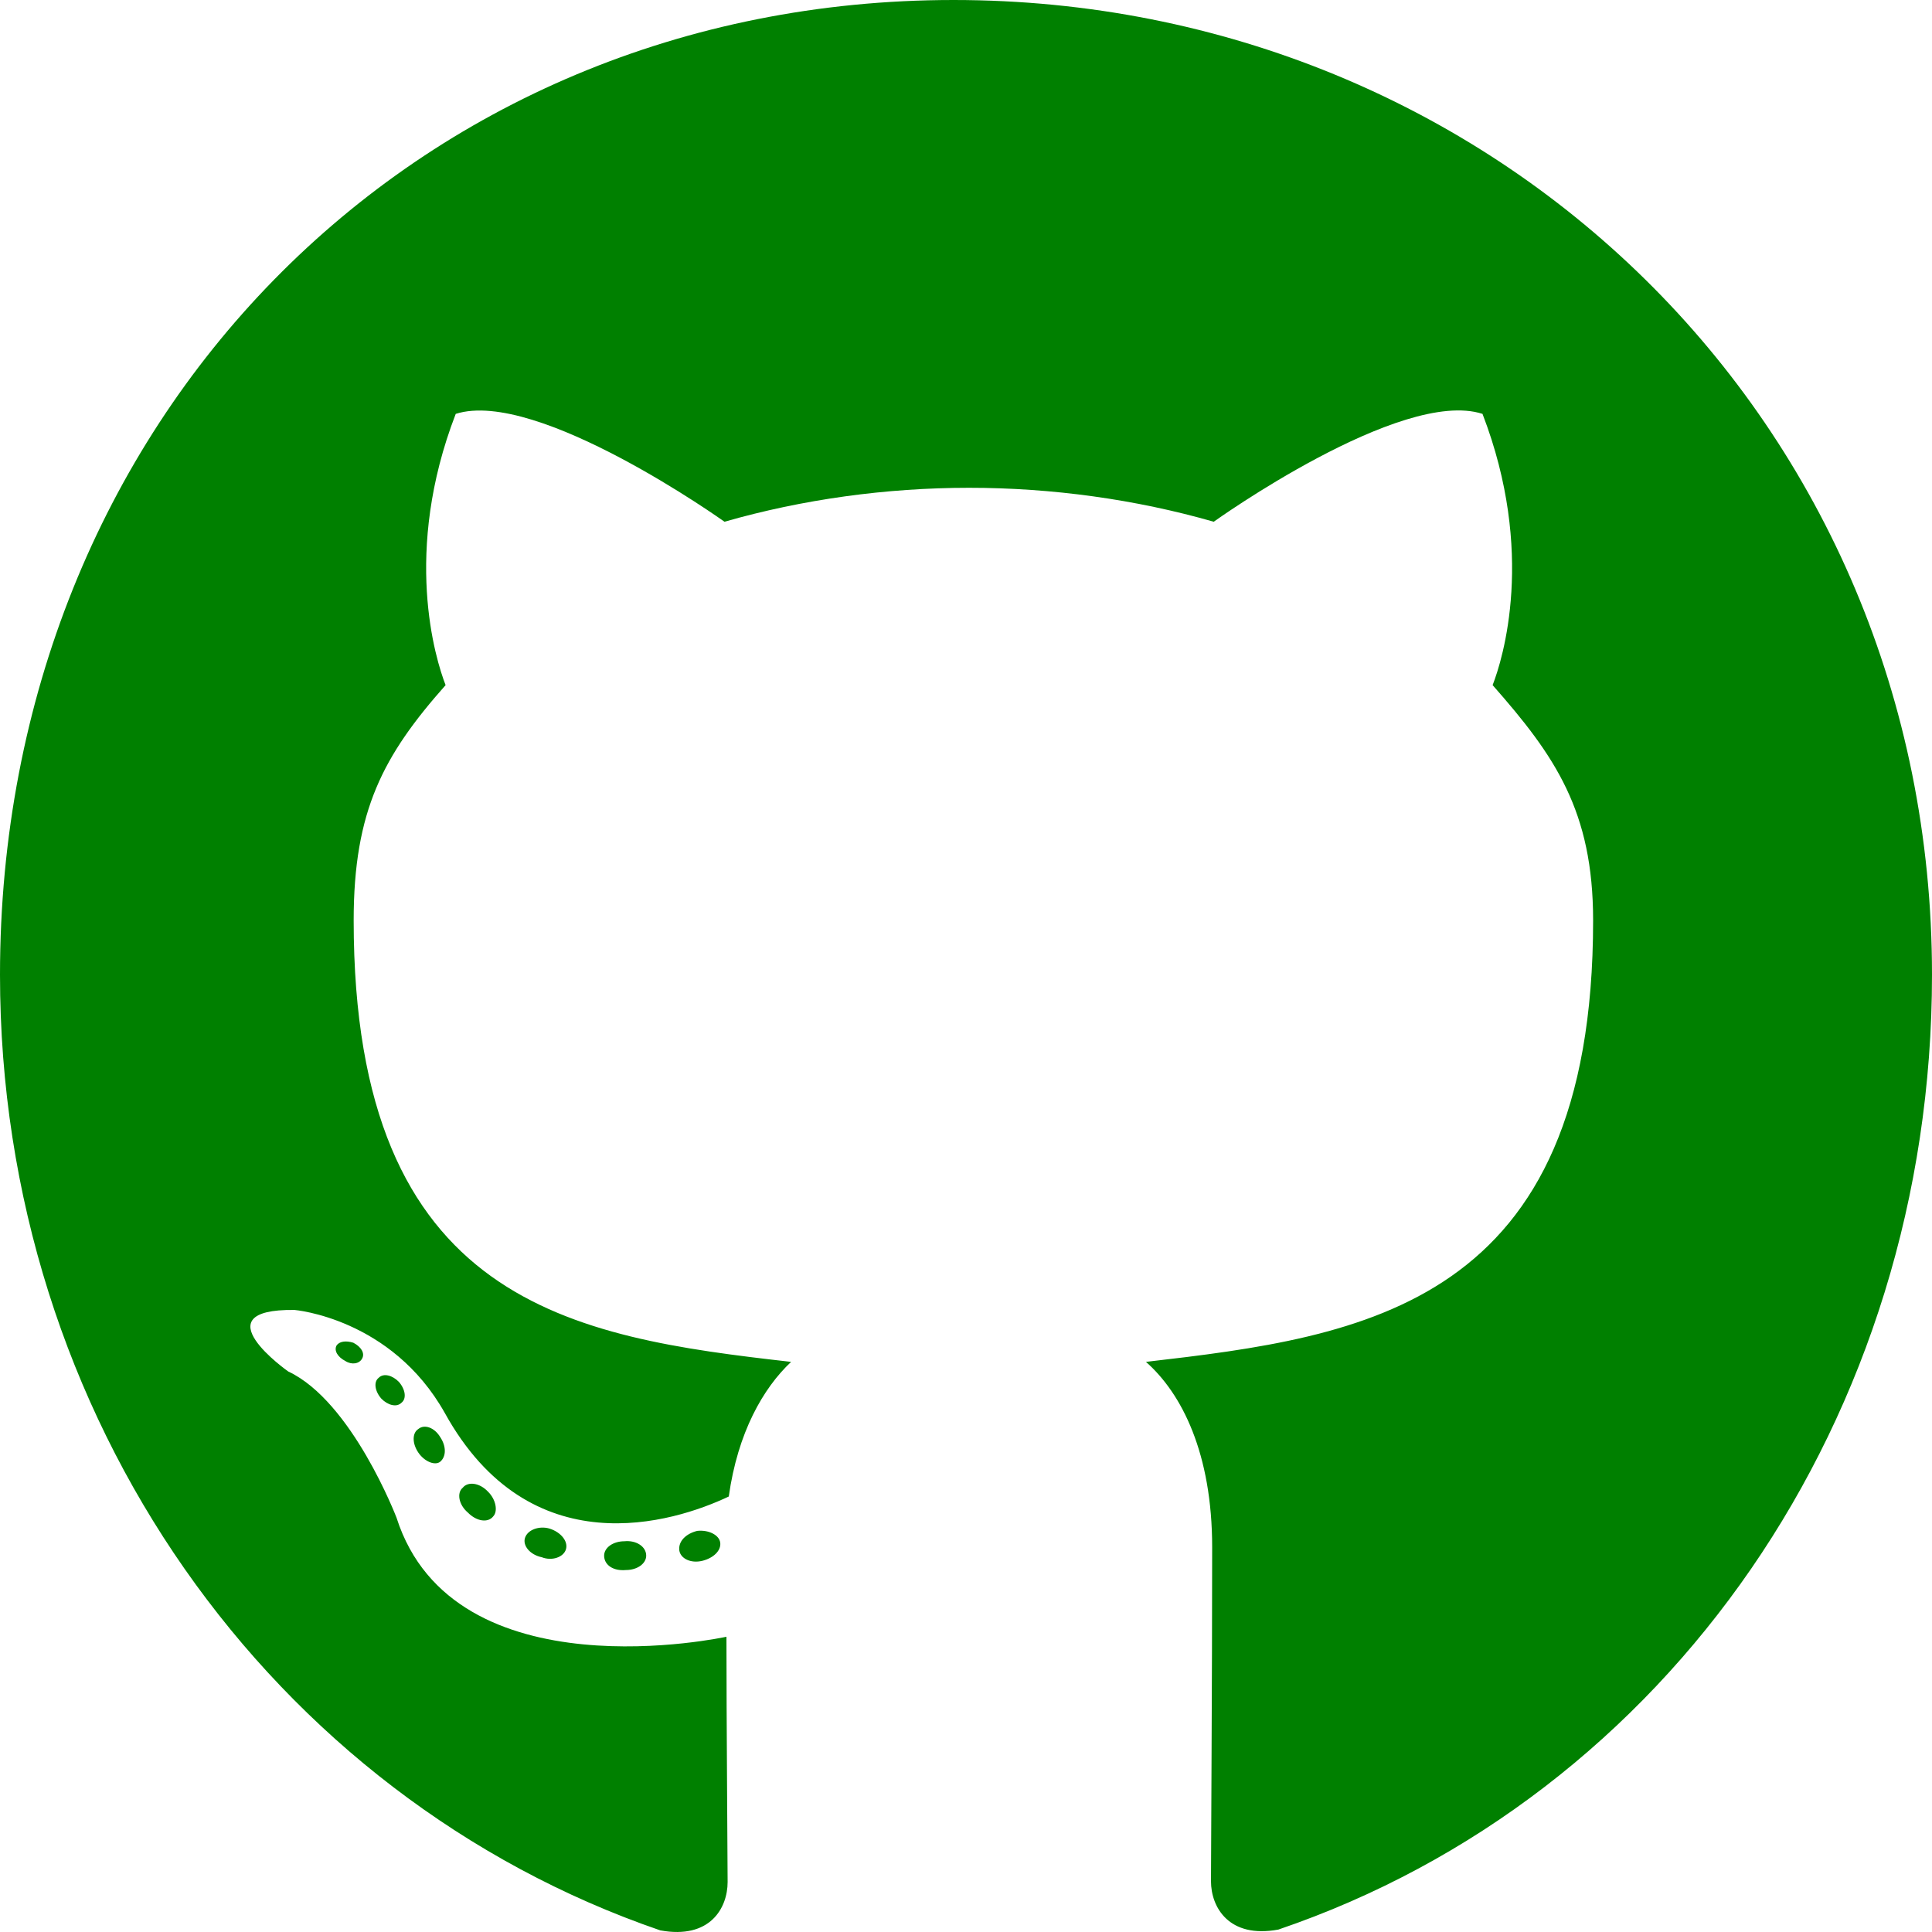
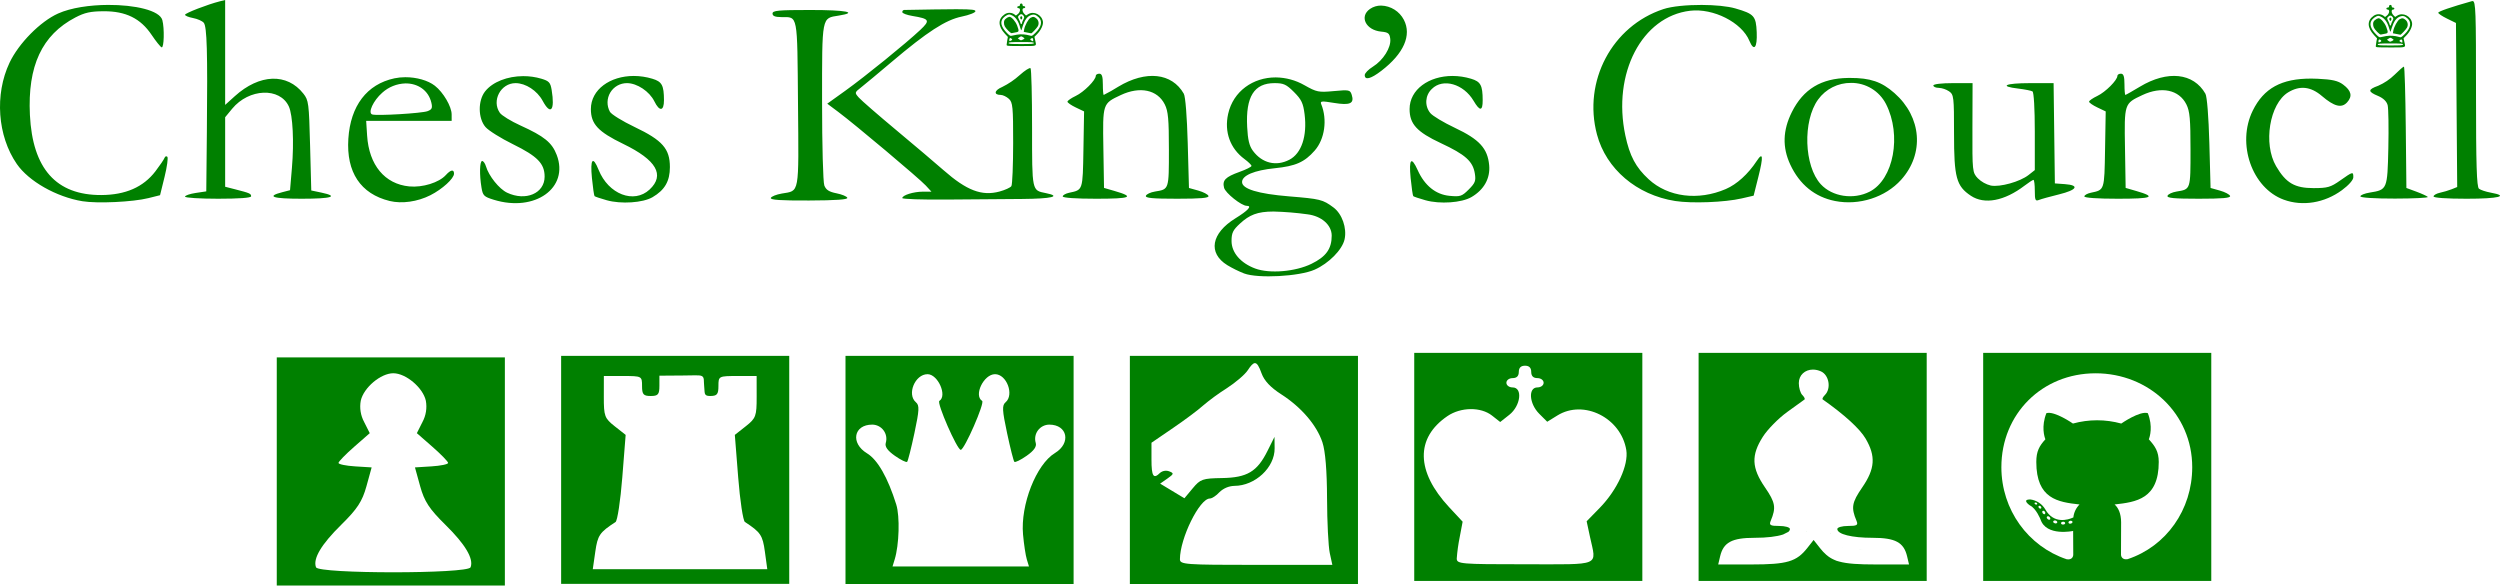
- <svg xmlns="http://www.w3.org/2000/svg" id="svg5149" version="1.1" viewBox="0 0 150 150" width="150" height="150">
-   <defs id="defs5153" />
-   <path style="stroke-width:0.306;fill:#008000;fill-opacity:1" id="path5147" d="m 50.171,120.78 c 0,0.62 -0.696,1.117 -1.573,1.117 -0.998,0.093 -1.694,-0.403 -1.694,-1.117 0,-0.62 0.696,-1.117 1.573,-1.117 0.907,-0.093 1.694,0.403 1.694,1.117 z m -9.405,-1.396 c -0.212,0.62 0.393,1.334 1.3,1.52 0.786,0.31 1.694,0 1.875,-0.62 0.181,-0.62 -0.393,-1.334 -1.3,-1.613 -0.786,-0.217 -1.663,0.093 -1.875,0.713 z m 13.367,-0.527 c -0.877,0.217 -1.482,0.806 -1.391,1.52 0.091,0.62 0.877,1.024 1.784,0.806 0.877,-0.217 1.482,-0.806 1.391,-1.427 -0.091,-0.589 -0.907,-0.993 -1.784,-0.899 z M 74.032,0 C 32.087,0 0,32.661 0,75.681 c 0,34.398 21.109,63.833 51.26,74.192 3.871,0.713 5.232,-1.737 5.232,-3.753 0,-1.923 -0.091,-12.531 -0.091,-19.044 0,0 -21.169,4.653 -25.615,-9.243 0,0 -3.448,-9.026 -8.407,-11.352 0,0 -6.925,-4.87 0.484,-4.777 0,0 7.53,0.62 11.673,8.002 6.623,11.973 17.722,8.53 22.046,6.483 0.696,-4.963 2.661,-8.406 4.839,-10.453 -16.905,-1.923 -33.962,-4.435 -33.962,-34.274 0,-8.53 2.298,-12.81 7.137,-18.269 C 33.81,51.178 31.24,42.865 35.383,32.133 c 6.321,-2.016 20.867,8.375 20.867,8.375 6.048,-1.737 12.55,-2.636 18.992,-2.636 6.442,0 12.944,0.899 18.992,2.636 0,0 14.546,-10.422 20.867,-8.375 4.143,10.763 1.573,19.044 0.786,21.06 4.839,5.49 7.802,9.77 7.802,18.269 0,29.931 -17.812,32.32 -34.718,34.274 2.782,2.45 5.141,7.103 5.141,14.392 0,10.453 -0.091,23.387 -0.091,25.93 0,2.016 1.391,4.466 5.232,3.753 C 129.496,139.514 150,110.079 150,75.681 150,32.661 115.978,0 74.032,0 Z M 29.395,106.977 c -0.393,0.31 -0.302,1.024 0.212,1.613 0.484,0.496 1.179,0.713 1.573,0.31 0.393,-0.31 0.302,-1.024 -0.212,-1.613 -0.484,-0.496 -1.179,-0.713 -1.573,-0.31 z m -3.266,-2.512 c -0.212,0.403 0.091,0.899 0.696,1.21 0.484,0.31 1.089,0.217 1.3,-0.217 0.212,-0.403 -0.091,-0.899 -0.696,-1.21 -0.605,-0.186 -1.089,-0.093 -1.3,0.217 z m 9.798,11.042 c -0.484,0.403 -0.302,1.334 0.393,1.923 0.696,0.713 1.573,0.806 1.966,0.31 0.393,-0.403 0.212,-1.334 -0.393,-1.923 -0.665,-0.713 -1.573,-0.806 -1.966,-0.31 z m -3.448,-4.559 c -0.484,0.31 -0.484,1.117 0,1.83 0.484,0.713 1.3,1.024 1.694,0.713 0.484,-0.403 0.484,-1.21 0,-1.923 -0.423,-0.713 -1.21,-1.024 -1.694,-0.62 z" />
+ <svg xmlns="http://www.w3.org/2000/svg" width="1644" height="385.033" viewBox="0 0 1644 385.033" version="1.1" id="svg1241">
+   <defs id="defs1245" />
+   <g id="Group_1" data-name="Group 1" transform="translate(-200 -1225.967)" style="fill:#008000;fill-opacity:1">
+     <g id="Title" transform="translate(102.353 1162.839)" style="fill:#008000;fill-opacity:1">
+       <path id="path847" d="M245.707,63.128,242.215,64c-7.957,2-22.884,7.761-22.884,8.84,0,.639,2.373,1.607,5.274,2.151s6.068,1.945,7.036,3.113c2.1,2.529,2.566,18.943,2.042,71.786l-.388,39.082-6.982,1.047c-3.84.576-6.982,1.667-6.982,2.422s9.775,1.375,21.722,1.375c13.886,0,21.72-.577,21.72-1.6,0-1.761-.815-2.118-10.473-4.59l-6.593-1.688V140.222l4.6-5.582c11.066-13.426,31.479-14.226,37.3-1.463,2.592,5.678,3.464,23.238,2.008,40.376L288.375,188.2l-4.967,1.282c-10.991,2.84-6.632,4.337,12.632,4.337,19.834,0,24.768-1.549,12.892-4.05l-6.595-1.388-.775-29.519c-.735-27.955-.968-29.763-4.391-34.13-10.746-13.706-28.837-13.056-45.083,1.621l-6.382,5.765V63.128Zm1477.906.694a1.658,1.658,0,0,0-.457.072c-13.823,3.9-22.106,6.751-22.106,7.614,0,.57,2.613,2.315,5.812,3.879l5.826,2.843.4,53.94.414,53.939-3.513,1.421a56.474,56.474,0,0,1-7.783,2.333c-2.342.5-4.255,1.6-4.255,2.435,0,.921,8.554,1.521,21.72,1.521,21.178,0,28.261-1.784,15.894-4.01-3.2-.577-6.683-1.742-7.754-2.588-1.485-1.185-1.942-15.65-1.942-62.817C1725.869,70.389,1725.726,63.836,1723.613,63.821ZM168.707,66.361c-11.96.057-24.385,1.849-32.865,5.655-11.727,5.263-25.9,19.625-31.916,32.341-9.9,20.923-7.94,48.2,4.784,66.624,7.83,11.339,25.983,21.639,43.128,24.473,9.726,1.608,33.224.506,43.373-2.036l7.686-1.925,2.977-12.092c1.637-6.652,2.446-12.586,1.8-13.189s-1.477-.266-1.841.749-3.049,4.973-5.969,8.8c-7.953,10.415-19.67,15.555-35.612,15.624-29.664.126-45.205-17.31-46.935-52.659-1.579-32.251,7.91-52.611,29.869-64.095,6.177-3.23,9.978-4.067,18.66-4.106,14.542-.066,24.236,4.714,31.5,15.531,2.842,4.231,5.809,7.926,6.593,8.21,1.578.571,1.918-12.5.467-17.906C202.675,69.9,186.187,66.277,168.707,66.361Zm1047.949.015c-9.7-.028-19.567.895-25.143,2.731-33.777,11.119-53.027,47.436-43.7,82.455,6.043,22.7,26.117,39.77,51.442,43.745,10.889,1.709,32.6.871,43.685-1.687l7.9-1.824,3.144-12.527c3.354-13.355,3.01-16.545-1.109-10.289-5.688,8.634-13.071,15.336-20.342,18.465-18.176,7.818-37.984,5.305-50.72-6.435-8.514-7.847-12.481-15.3-15.354-28.86-8.627-40.7,10.866-78.191,42.6-81.95,15.267-1.808,33.971,7.666,38.972,19.74,3.027,7.307,5.262,4.713,4.831-5.6-.447-10.675-1.7-12.081-13.933-15.639C1233.66,67.166,1225.219,66.4,1216.656,66.376Zm-210.745.42a12.609,12.609,0,0,0-7.364,2.212c-7.17,5.022-2.726,13.968,7.413,14.918,4.63.434,5.5,1.143,5.923,4.809.646,5.608-4.647,14.052-11.433,18.246-2.943,1.819-5.352,4.3-5.352,5.508,0,3.57,3.966,2.544,10.983-2.842,14.68-11.268,20-23.334,14.762-33.467A17.373,17.373,0,0,0,1005.912,66.8Zm-278.562,2.4q-.99,0-2.088,0c-7.033.018-17.526.187-33.1.48A1.341,1.341,0,0,0,691,71.111c0,.778,2.966,1.9,6.593,2.5,11.357,1.872,11.931,2.874,5.257,9.169-9.324,8.793-36.293,30.671-49.328,40.016l-11.878,8.515,7.223,5.4c11.011,8.23,53.274,43.769,57.531,48.379l3.761,4.073h-5.6c-6.118,0-13.559,2.321-13.559,4.227h0c0,.661,13.092,1.1,29.092.967s38.341-.3,49.648-.387c19.643-.147,26.161-1.748,15.664-3.849-9.241-1.848-9.069-1.04-9.069-42.783,0-21.087-.453-38.793-1.007-39.346s-3.773,1.493-7.153,4.547a50.74,50.74,0,0,1-11.468,7.777c-5.257,2.2-5.815,5.233-.961,5.233,1.377,0,3.779,1.155,5.339,2.568,2.539,2.3,2.835,5.348,2.813,29.091-.013,14.588-.537,27.325-1.164,28.3s-4.166,2.592-7.864,3.586c-11.587,3.113-21.553-.693-36.719-14.022-5.119-4.5-19.084-16.332-31.031-26.293s-23.045-19.606-24.663-21.433c-2.913-3.289-2.9-3.357,1.535-6.827,2.463-1.928,11.468-9.423,20.009-16.657,23.41-19.822,35.478-27.636,46.055-29.821,4.972-1.027,9.041-2.621,9.041-3.543C739.1,69.616,737.241,69.216,727.35,69.193Zm-96.863.5c-21.032,0-24.825.355-24.825,2.327,0,1.651,1.692,2.334,5.819,2.351,10.984.045,10.423-2.884,10.934,57.073.516,60.379,1.135,56.943-10.647,58.955-3.65.623-6.9,1.931-7.229,2.906h0c-.428,1.285,6.492,1.746,25.139,1.675,17.649-.069,25.554-.624,25.173-1.771-.307-.92-3.506-2.255-7.11-2.967-4.925-.974-6.917-2.256-8.024-5.168-.821-2.158-1.472-26.449-1.472-54.862,0-56.971-.376-55.024,10.97-56.838C662.289,71.286,654.2,69.7,630.487,69.7Zm1047.986,37.237c-.443,0-3.184,2.386-6.1,5.3a36.4,36.4,0,0,1-10.81,7.293c-6.9,2.493-6.926,3.838-.143,6.675,3.456,1.441,5.726,3.635,6.355,6.12.528,2.131.728,14.8.443,28.157-.6,27.2-.7,27.446-12.2,29.285-3.4.543-6.183,1.659-6.183,2.48h0c0,.891,9.168,1.487,22.706,1.475,12.481-.01,22.206-.5,21.62-1.1s-4-2.158-7.568-3.476l-6.5-2.4-.414-39.908C1679.458,124.891,1678.916,106.933,1678.473,106.933Zm-857.922,4.654c-1.281,0-2.328.645-2.328,1.433,0,2.82-7.821,10.657-13.171,13.195-3,1.422-5.448,3.122-5.448,3.777s2.46,2.365,5.469,3.8l5.468,2.608-.426,25.052c-.46,27.005-.3,26.523-9.348,28.426-2.346.494-4.267,1.582-4.267,2.42,0,.923,8.664,1.521,22.031,1.521,22.871,0,25.639-1.18,12.013-5.121l-6.892-1.994-.427-26.145c-.481-29.488-.548-29.281,11.42-34.907,12.634-5.939,24.124-3.508,28.956,6.127,2.238,4.461,2.716,9.676,2.716,29.754,0,26.4.118,26.045-9.128,27.548-2.945.48-5.645,1.741-6,2.8-.494,1.481,4.318,1.934,20.559,1.934,15.564,0,21.042-.486,20.6-1.825-.336-1-3.36-2.595-6.723-3.537l-6.116-1.711-.808-29.434c-.484-17.614-1.517-30.679-2.572-32.536-7.806-13.729-24.93-15.57-43.092-4.633a109.172,109.172,0,0,1-9.571,5.409c-.323,0-.588-3.142-.588-6.982C822.878,113.4,822.275,111.587,820.551,111.587Zm671.822,0c-1.285,0-2.328.645-2.328,1.433,0,2.82-7.826,10.657-13.181,13.195-3,1.422-5.444,3.122-5.444,3.777s2.459,2.365,5.472,3.8l5.469,2.608-.428,25.052c-.457,27.005-.3,26.523-9.351,28.426-2.346.494-4.266,1.582-4.266,2.42,0,.923,8.661,1.521,22.027,1.521,22.877,0,25.647-1.18,12.01-5.121l-6.883-1.994-.428-26.145c-.485-29.488-.543-29.281,11.424-34.907,12.624-5.939,24.119-3.508,28.946,6.127,2.242,4.461,2.713,9.676,2.713,29.754.014,26.4.129,26.045-9.125,27.548-2.942.48-5.641,1.741-6,2.8-.486,1.481,4.327,1.934,20.564,1.934,15.565,0,21.049-.486,20.592-1.825-.328-1-3.356-2.595-6.726-3.537l-6.112-1.711-.8-29.434c-.485-17.614-1.528-30.679-2.585-32.536-7.8-13.729-24.919-15.57-43.083-4.633-4.941,2.975-9.254,5.409-9.568,5.409s-.585-3.142-.585-6.982C1494.7,113.4,1494.087,111.587,1492.373,111.587Zm-977.964,1.491c-15.478,0-28.2,8.9-28.2,21.782,0,9.821,4.7,14.878,21.326,22.929,21.814,10.567,27.5,20.432,17.286,29.976-10.283,9.6-27.1,3.115-33.524-12.939-3.791-9.475-5.636-7.2-4.394,5.415.61,6.188,1.387,11.528,1.727,11.871s3.947,1.558,8.016,2.7c9.406,2.648,23.794,1.686,30.108-2.012,8.061-4.721,11.42-10.537,11.42-19.777,0-12.083-4.9-17.648-23.2-26.376-8.037-3.833-15.357-8.357-16.265-10.053a12.722,12.722,0,0,1,11.237-18.8c6.622,0,14.809,5.448,18.016,11.989,3.366,6.866,6.338,6.517,6.312-.74-.036-9.865-1.325-12.248-7.656-14.144A42.625,42.625,0,0,0,514.409,113.078Zm538.383,0c-15.478,0-28.2,8.9-28.2,21.782,0,9.822,4.8,15.042,20.591,22.416,16.137,7.533,21.008,11.889,22.317,19.957.781,4.815.231,6.256-4.011,10.5-4.51,4.51-5.562,4.855-12.691,4.171-9.021-.867-16.3-6.742-20.848-16.836-4.247-9.417-5.918-7.562-4.664,5.177.61,6.188,1.387,11.528,1.728,11.871s3.947,1.558,8.014,2.7c9.485,2.67,23.8,1.678,30.266-2.1,8.257-4.821,12.435-12.345,11.636-20.944-1.031-11.078-6.453-16.992-22.517-24.566-7.447-3.511-14.747-7.9-16.222-9.754a11.649,11.649,0,0,1,1.06-15.853c7.23-7.23,20.838-3.341,27.437,7.842,4.123,6.988,6,6.862,5.971-.4-.036-9.865-1.325-12.248-7.656-14.144A42.617,42.617,0,0,0,1052.792,113.078Zm-611.1.117c-10.247.037-20.071,3.718-25.048,10.043-4.79,6.09-4.662,17.7.256,23.42,1.993,2.317,10.146,7.418,18.117,11.335,16.072,7.9,20.771,12.715,20.771,21.3,0,11.011-12.472,16.334-24.69,10.536-5.207-2.47-11.994-10.943-13.892-17.34-.57-1.92-1.686-3.491-2.482-3.491-1.649,0-1.876,8.835-.45,17.467.878,5.317,1.6,6.026,8.128,8.038,27,8.315,49.62-7.811,41.346-29.478-3.11-8.143-8.187-12.271-23.815-19.361-6.246-2.834-12.355-6.579-13.576-8.322-5.578-7.963.541-19.545,10.327-19.545,6.632,0,14.209,4.939,17.8,11.6,5.3,9.844,8.167,6.394,5.929-7.139-.8-4.86-1.721-5.861-6.756-7.37A41.346,41.346,0,0,0,441.688,113.195Zm-77.519.705a34.633,34.633,0,0,0-7.153.731c-18.1,3.881-28.907,18.067-30.3,39.758-1.411,21.98,8.035,36.206,27.16,40.9,8,1.962,18.327.506,26.778-3.777,7.894-4,15.551-10.989,15.551-14.193,0-3-2.163-2.623-5.381.931-4.474,4.945-15.3,8.308-24.032,7.47-16.115-1.549-26.488-14.042-27.732-33.4l-.624-9.7h56.217l-.007-4.267c-.01-5.159-5.479-14.5-11.029-18.834C379.053,115.952,371.508,113.885,364.17,113.9Zm572.379.131c-14.746-.04-27.915,8.982-31.274,23.976-2.649,11.818,1.284,22.722,10.706,29.688,2.555,1.888,4.645,3.93,4.645,4.538s-3.533,2.373-7.85,3.926c-9.328,3.354-11.43,5.506-10.193,10.433.867,3.456,11.438,11.881,14.906,11.881,3.727,0,.982,3.033-7.457,8.243-15.935,9.836-18.177,22.833-5.309,30.785a75.8,75.8,0,0,0,11.066,5.459c9.176,3.416,36.252,1.965,46.328-2.48,9.326-4.116,18.223-13.126,19.728-19.981,1.627-7.406-1.655-16.768-7.351-20.979-7.017-5.187-8.612-5.584-29.167-7.263-20.389-1.667-30.905-4.874-30.905-9.428,0-4.314,8.063-7.714,21.5-9.069,13.7-1.381,19.557-3.971,26.286-11.636,6.593-7.509,8.4-20.324,4.287-30.456-.863-2.127.144-2.231,8.394-.866,10.553,1.745,13.473.417,11.658-5.3-1.041-3.281-1.671-3.413-11.794-2.472-10.025.932-11.234.69-19.305-3.866A38.663,38.663,0,0,0,936.548,114.031Zm377.688.346c-.433,0-.87,0-1.314.01-17.672.237-29.429,7.372-36.949,22.421-6,12.008-6.338,23.177-1.044,34.546,6.125,13.152,16.171,21.326,29.431,23.948,15.815,3.126,33.1-2.422,43.465-13.948,15.391-17.119,13.531-41.241-4.4-57.024C1335,116.911,1327.605,114.356,1314.236,114.377Zm303.418.435c-19.721-.084-31.374,6.35-38.614,21.1-10.682,21.728-.514,50.874,20.406,58.528,12.367,4.531,26.775,2.176,38.257-6.252,4.427-3.249,7.483-6.707,7.483-8.464,0-3.89-.228-3.833-8.6,2.065-6.326,4.461-8.325,5.037-17.507,5.042-12.438.007-18.179-3.337-24.662-14.4-8.64-14.739-4.327-41.1,7.925-48.574,7.611-4.64,14.852-3.861,22.149,2.381,8.154,6.974,12.995,8.192,16.636,4.174,3.613-3.99,2.785-7.621-2.642-11.669-3.37-2.519-7.183-3.389-16.793-3.825C1620.31,114.851,1618.968,114.817,1617.654,114.811Zm-302.719,2.827a25.568,25.568,0,0,1,22.927,13.867c10.465,20.514,5.047,49.607-10.739,57.66-10.662,5.439-24.562,3.332-32.115-4.868-11.037-11.983-11.99-41.627-1.791-55.706A26.433,26.433,0,0,1,1314.934,117.639Zm-379.177.155c5.979,0,7.778.824,12.825,5.87,4.9,4.9,6.049,7.3,6.957,14.579,1.8,14.377-2.036,25.812-10.039,29.95-8.711,4.5-17.893,2.251-23.924-5.871-2.4-3.233-3.374-7.27-3.8-15.774C916.77,126.692,922.335,117.793,935.757,117.793Zm446.156,0c-7.561,0-12.894.642-12.894,1.552,0,.853,1.589,1.552,3.533,1.552a14.087,14.087,0,0,1,6.806,2.291c3.1,2.173,3.27,3.6,3.257,27.8-.016,28.888,1.505,34.5,11.07,40.875h0c8.911,5.935,22.053,3.459,35.308-6.652,2.74-2.091,5.379-3.8,5.863-3.8s.878,3.217.878,7.149c0,6.189.364,7,2.715,6.056,1.494-.6,7.424-2.245,13.178-3.656,11.928-2.926,13.72-6.033,3.89-6.745l-6.594-.477-.418-32.97-.418-32.97H1432.6c-16.392,0-20.768,2.045-7.69,3.594,4.287.508,8.475,1.344,9.309,1.859.885.547,1.514,11.488,1.514,26.332v25.4l-4.091,3.219c-5.6,4.407-18.738,8.091-24.8,6.953a18.57,18.57,0,0,1-8.6-4.8c-3.54-3.777-3.62-4.541-3.529-33.21l.093-29.344Zm-1017.682.187c7.98-.112,15.117,4.392,17.066,12.638.837,3.534.393,4.525-2.51,5.611-3.79,1.418-33.357,3.174-36.385,2.162s.713-9.119,6.586-14.275A23.745,23.745,0,0,1,364.231,117.98Zm570.9,84.25a197.267,197.267,0,0,1,22.331,1.831c9.211,1.127,15.91,7.032,15.91,14.022,0,8.661-3.71,13.833-13.282,18.517-10.636,5.2-27.559,6.623-37.021,3.106-9.623-3.577-15.565-10.49-15.565-18.106,0-5.339.911-7.2,5.658-11.548C919.186,204.534,924.4,202.212,935.136,202.231Z" fill="#a9a9a9" style="fill:#008000;fill-opacity:1" />
+       <path id="path863" d="M1320.142,94.574a24.012,24.012,0,0,1,.414-3l.414-2.184-1.9-2.041c-4.672-5.017-4.762-9.747-.243-12.823a5.68,5.68,0,0,1,6.281-.077l1.152.906,1.285-1.015c1.6-1.267,1.912-3.855.46-3.855-.485,0-.874-.291-.874-.655s.388-.655.874-.655a.772.772,0,0,0,.874-.874.874.874,0,1,1,1.747,0,.772.772,0,0,0,.874.874c.485,0,.874.291.874.655s-.388.655-.874.655c-1.325,0-1.169,2.286.253,3.708l1.126,1.126,1.437-.888c3.715-2.3,8.96.339,9.7,4.87.341,2.1-1.273,5.62-3.738,8.143l-1.844,1.887.466,2.175c.909,4.24,1.761,3.879-9.144,3.879-9.084,0-9.61-.045-9.61-.814Zm17.91-1.152c0-.559-1.213-.655-8.3-.655s-8.3.1-8.3.655,1.213.655,8.3.655S1338.052,93.982,1338.052,93.422Zm-14.472-2.69c-.79-.952-1.69-.688-1.69.5,0,1,.088,1.043,1.089.587C1323.823,91.431,1323.958,91.188,1323.58,90.733Zm14.036.505c0-1.166-.794-1.434-1.664-.564-.413.413-.313.648.459,1.077a11.23,11.23,0,0,0,1.1.564A2.7,2.7,0,0,0,1337.615,91.238Zm-5.679-.835a4.254,4.254,0,0,0-1.092-.873c-1.014-.665-1.173-.663-2.225.027l-1.133.742,1.007.76c.9.679,1.137.693,2.225.13a4.224,4.224,0,0,0,1.217-.786Zm-5.027-2.483a19.109,19.109,0,0,1,8.459.558c1.412.439,1.551.371,3.822-1.872,3.887-3.839,4.643-7.618,2.024-10.116-1.99-1.9-3.377-2.209-5.558-1.244-2.083.921-3.66,3.152-4.854,6.867-.378,1.175-.788,2.431-.912,2.791s-.509-.425-.855-1.746c-1.016-3.876-2.8-6.619-5.065-7.785-1.819-.937-2.079-.966-3.463-.387a8.513,8.513,0,0,0-2.678,2.029c-2.161,2.568-1.331,5.784,2.525,9.788,1.6,1.666,2.241,2.058,2.989,1.841.522-.152,2.127-.478,3.567-.724Zm-5.743-2.68c-2.225-2.311-2.771-3.355-2.771-5.292a3,3,0,0,1,1.344-2.65,4.706,4.706,0,0,1,2.236-1.131c1.41,0,4.051,3.012,5.09,5.8,1.391,3.738,1.306,4.089-1.081,4.447a20.488,20.488,0,0,0-2.521.5c-.275.106-1.308-.647-2.3-1.673Zm12.581,1.285-2.339-.449.253-1.558c.424-2.61,2.813-6.974,4.215-7.7,1.739-.9,2.34-.825,3.89.48a4.1,4.1,0,0,1,.856,5.123c-.547,1.069-3.932,4.7-4.3,4.61-.13-.032-1.289-.259-2.576-.506Zm-3.558-6.115a8.433,8.433,0,0,1,.869-2.268c.79-1.549.809-1.8.208-2.713-.814-1.243-2-1.292-3.05-.128-.773.854-.768.938.151,2.778a10.257,10.257,0,0,1,.948,2.4.472.472,0,0,0,.437.5A.514.514,0,0,0,1330.189,80.41Zm-1.06-3.223c-.358-.934.441-1.812,1.074-1.179.475.475.136,1.908-.451,1.908-.189,0-.469-.328-.623-.728Z" transform="translate(-560.539 -1.981)" fill="#a9a9a9" style="fill:#008000;fill-opacity:1" />
+       <path id="path863-2" d="M2988.282,96.28a24.018,24.018,0,0,1,.414-3l.414-2.184-1.9-2.041c-4.672-5.017-4.762-9.747-.243-12.823a5.681,5.681,0,0,1,6.281-.077l1.152.906,1.286-1.015c1.6-1.267,1.912-3.855.46-3.855-.486,0-.874-.291-.874-.655s.388-.655.874-.655a.772.772,0,0,0,.874-.874.874.874,0,1,1,1.747,0,.772.772,0,0,0,.874.874c.485,0,.874.291.874.655s-.388.655-.874.655c-1.325,0-1.169,2.286.252,3.708l1.126,1.126,1.437-.888c3.714-2.3,8.96.339,9.7,4.87.341,2.1-1.274,5.62-3.738,8.143l-1.844,1.887.467,2.175c.909,4.24,1.761,3.879-9.144,3.879C2988.808,97.094,2988.282,97.05,2988.282,96.28Zm17.91-1.152c0-.559-1.213-.655-8.3-.655s-8.3.1-8.3.655,1.213.655,8.3.655S3006.192,95.688,3006.192,95.128Zm-14.472-2.69c-.79-.952-1.69-.688-1.69.5,0,1,.088,1.043,1.089.587C2991.963,93.137,2992.1,92.894,2991.72,92.439Zm14.036.505c0-1.166-.794-1.434-1.665-.564-.413.413-.313.648.459,1.077a11.227,11.227,0,0,0,1.1.564A2.693,2.693,0,0,0,3005.755,92.944Zm-5.679-.835a4.254,4.254,0,0,0-1.092-.873c-1.014-.665-1.173-.663-2.225.027l-1.133.742,1.007.76c.9.679,1.137.693,2.225.13a4.224,4.224,0,0,0,1.217-.786Zm-5.028-2.483a19.11,19.11,0,0,1,8.459.558c1.412.439,1.551.371,3.822-1.872,3.887-3.839,4.643-7.618,2.024-10.116-1.99-1.9-3.376-2.209-5.558-1.244-2.083.921-3.66,3.152-4.854,6.867-.378,1.175-.788,2.431-.912,2.791s-.509-.425-.855-1.746c-1.016-3.876-2.8-6.619-5.065-7.785-1.819-.937-2.078-.966-3.463-.387a8.515,8.515,0,0,0-2.678,2.029c-2.16,2.568-1.331,5.784,2.525,9.788,1.6,1.666,2.241,2.058,2.989,1.841.522-.152,2.127-.478,3.567-.724Zm-5.743-2.68c-2.225-2.311-2.771-3.355-2.771-5.292a3,3,0,0,1,1.344-2.65,4.706,4.706,0,0,1,2.236-1.131c1.41,0,4.051,3.012,5.09,5.8,1.391,3.738,1.306,4.089-1.081,4.447a20.507,20.507,0,0,0-2.522.5c-.275.106-1.308-.647-2.3-1.673Zm12.581,1.285-2.339-.449.253-1.558c.424-2.61,2.813-6.974,4.215-7.7,1.739-.9,2.34-.825,3.89.48a4.1,4.1,0,0,1,.856,5.123c-.547,1.069-3.932,4.7-4.3,4.61-.13-.032-1.289-.259-2.576-.506Zm-3.558-6.115a8.433,8.433,0,0,1,.869-2.268c.79-1.549.809-1.8.208-2.713-.814-1.243-2-1.292-3.05-.128-.773.854-.768.938.151,2.778a10.256,10.256,0,0,1,.947,2.4.472.472,0,0,0,.437.5.514.514,0,0,0,.437-.563Zm-1.06-3.223c-.358-.934.441-1.812,1.074-1.179.475.475.136,1.908-.451,1.908C2997.7,79.621,2997.423,79.293,2997.269,78.892Z" transform="translate(-1328.331 -2.766)" fill="#a9a9a9" style="fill:#008000;fill-opacity:1" />
+     </g>
+     <path id="rect2688" d="M26.959,23.342v149.93h150V23.342Zm88.31,12.779c2.232.012,3.306.043,4.218.483,1.824.88,1.168,3.462,1.51,6.313.567,4.731-.514,6.8,3.85,6.8,4.652,0,5.557-1.07,5.557-6.571,0-6.5.127-6.571,12.559-6.571H155.52l.021,13.689c.019,12.7-.5,14.1-7.169,19.359l-7.189,5.669,2.205,27.917c1.213,15.354,3.213,28.574,4.444,29.376,10.332,6.738,11.636,8.68,13.122,19.53l1.574,11.5H47.773l1.647-11.489c1.556-10.85,2.8-12.682,13.32-19.541,1.231-.8,3.231-14.022,4.444-29.376l2.205-27.917L62.2,69.623c-6.672-5.261-7.188-6.654-7.169-19.359l.021-13.689H67.61c12.432,0,12.559.066,12.559,6.571,0,5.549.888,6.571,5.708,6.571,4.841,0,5.708-1.015,5.708-6.68v-6.68l15.558-.12c3.111-.024,5.893-.128,8.125-.116Z" transform="translate(542.041 1436.658)" fill="#a9a9a9" style="fill:#008000;fill-opacity:1" />
+     <path id="rect2084" d="M25.051,14.882v150h150v-150ZM101.687,25.3c8.273,0,19.518,9.488,21.4,18.054a21.429,21.429,0,0,1-2.222,14.012L117.176,64.7l10.287,9.006c5.658,4.954,10.279,9.714,10.268,10.578s-4.92,1.877-10.91,2.251l-10.892.68L119.348,99.6c2.746,9.949,6.006,14.93,16.576,25.328,13.164,12.951,18.742,22.358,16.588,27.973-1.68,4.378-99.968,4.378-101.648,0-2.155-5.615,3.424-15.022,16.588-27.973,10.57-10.4,13.83-15.38,16.576-25.328l3.419-12.384-10.892-.68c-5.991-.374-10.9-1.387-10.91-2.251s4.611-5.624,10.268-10.578L86.2,64.7,82.51,57.362a21.428,21.428,0,0,1-2.222-14.012c1.882-8.567,13.127-18.054,21.4-18.054Z" transform="translate(356.949 1446.118)" fill="#a9a9a9" style="fill:#008000;fill-opacity:1" />
+     <path id="rect3289" d="M27.877,26.519v150h150v-150ZM81.818,38.547c6.855,0,13.131,14.187,7.78,17.584-1.879,1.193,11.668,32.17,14.069,32.17s15.948-30.977,14.069-32.17c-5.7-3.616,1.041-17.584,8.481-17.584,7.65,0,12.724,13.533,6.927,18.475-2.393,2.041-2.246,5.061.99,20.274,2.092,9.832,4.245,18.331,4.785,18.886s4.166-1.225,8.058-3.954c4.86-3.409,6.735-6.075,5.988-8.513a9.355,9.355,0,0,1,8.893-12c12.063,0,14.5,12.177,3.748,18.7-12.329,7.473-22.735,34.029-20.982,53.547.579,6.444,1.7,13.815,2.482,16.38L148.533,165H58.8l1.429-4.664c2.945-9.613,3.478-28.236,1.032-36.059C55.716,106.556,49.03,94.839,42.043,90.6c-11.052-6.7-8.837-18.888,3.432-18.888a9.355,9.355,0,0,1,8.893,12c-.747,2.438,1.128,5.1,5.988,8.513,3.892,2.73,7.518,4.509,8.058,3.954S71.107,87.128,73.2,77.3c3.236-15.214,3.384-18.234.99-20.274-6.1-5.2-.622-18.475,7.628-18.475Z" transform="translate(728.123 1433.481)" fill="#a9a9a9" style="fill:#008000;fill-opacity:1" />
+     <path id="rect910" d="M23.589,10.421v150h150v-150Zm82.191,4.764c1.512-.064,2.756,2.136,4.425,6.753,1.746,4.828,5.893,9.238,12.941,13.76,13.191,8.465,23.34,20.307,27.081,31.6,1.916,5.784,2.965,18.569,3.028,36.909.053,15.433.858,31.568,1.79,35.855l1.694,7.794H106.624c-46.687,0-50.116-.253-50.116-3.7,0-13.743,12.9-39.945,19.671-39.945,1.4,0,4.242-1.871,6.311-4.157a14.735,14.735,0,0,1,9.779-4.157c13.677,0,26.653-12.092,26.51-24.7l-.086-7.514L114.1,72.9c-6.8,13.667-13.381,17.594-29.93,17.86-12.82.206-14.2.69-19.264,6.755l-5.455,6.533L51.477,99.24,43.5,94.426l4.784-3.351c4.291-3.006,4.412-3.494,1.168-4.738a6.084,6.084,0,0,0-5.971.967c-4.381,4.381-5.68,2.389-5.68-8.71V67.529l14.3-9.772c7.866-5.375,16.567-11.871,19.334-14.435A143.631,143.631,0,0,1,87.107,31.832c5.85-3.754,12.137-9.115,13.97-11.913,2.014-3.074,3.45-4.682,4.7-4.735Z" transform="translate(919.411 1449.579)" fill="#a9a9a9" style="fill:#008000;fill-opacity:1" />
+     <path id="rect1655" d="M25.807,35.476v150h150v-150Zm72.848,8.451q4.081,0,4.081,4.08t4.08,4.081c2.267,0,4.081,1.36,4.081,3.061s-1.814,3.06-4.081,3.06c-6.187,0-5.459,10.678,1.18,17.318l5.261,5.261,6.712-4.148c17.35-10.723,41.853,1.583,45.287,22.745,1.593,9.819-5.948,26.248-17.459,38.032l-8.611,8.816,2.178,10.158c4.248,19.806,8.228,18.118-42.709,18.118-42.432,0-44.888-.208-44.888-3.8a112.14,112.14,0,0,1,1.934-14l1.934-10.2-8.876-9.531C26.936,113.54,26.517,91.448,47.625,77.082c8.813-6,21.962-6.158,29.335-.358l5.381,4.232,6-4.742c7.49-5.917,8.933-18,2.149-18-2.267,0-4.08-1.36-4.08-3.06s1.813-3.061,4.08-3.061q4.081,0,4.081-4.081t4.081-4.08Z" transform="translate(1104.193 1422.524)" fill="#a9a9a9" style="fill:#008000;fill-opacity:1" />
+     <path id="rect52" d="M.5-.1v150h150V-.1ZM75.65,10.906A12.784,12.784,0,0,1,81,12.107c5.335,2.431,6.8,11.28,2.564,15.513-1.268,1.268-1.925,2.572-1.461,2.9C96.4,40.567,106.539,49.829,110.321,56.282c6.795,11.594,6.221,19.843-2.236,32.137-6.822,9.917-7.392,13.248-3.752,21.907,1.211,2.881.345,3.409-5.592,3.409-3.864,0-7.025.9-7.025,2,0,3.437,9.472,5.794,23.282,5.794,14.872,0,20.442,3,22.614,12.172l1.268,5.356H117.148c-11.519,0-18.873-.434-24.222-1.929a14.089,14.089,0,0,1-3.358-1.187c-3.758-1.662-6.477-4.147-9.365-7.82l-4.067-5.171-4.067,5.171c-7.177,9.124-13.3,10.935-36.946,10.935H13.391l1.268-5.356c2.172-9.174,7.742-12.172,22.614-12.172,8.1,0,14.7-.812,18.782-2.176,1.135-.61,2.278-1.183,3.416-1.712a2.534,2.534,0,0,0,1.083-1.906c0-1.1-3.161-2-7.025-2-5.938,0-6.8-.528-5.592-3.409,3.64-8.659,3.069-11.991-3.752-21.907-8.842-12.855-9.2-21.1-1.436-33.335C45.81,50.257,53.041,42.91,58.817,38.756S69.7,30.917,70.163,30.565s-.193-1.677-1.461-2.945-2.3-4.777-2.3-7.8c0-5.371,4.121-8.89,9.253-8.915ZM71.259,117.2l-.162.11q.069.077.136.156c.009-.089.02-.179.025-.266Zm16.292,1.783-1.707.053H87.6l-.05-.053Zm7.849,8.708-.019.1.039,0,.023-.1Zm10.893,1.328,0,.019,2.338.266-2.339-.285Zm-65.125,1.656-3.118.029h3.094l.024-.029Z" transform="translate(1316.497 1458.103)" fill="#a9a9a9" style="fill:#008000;fill-opacity:1" />
+     <path id="rect3907" d="M29.093,44.548v150h150v-150ZM103,57.992c35.1,0,63.564,26.646,63.564,61.742,0,28.062-17.156,52.076-42.461,60.477-3.214.582-4.378-1.417-4.378-3.062,0-2.075.076-12.627.076-21.154,0-5.946-1.974-9.742-4.3-11.741,14.145-1.594,29.049-3.543,29.049-27.961,0-6.933-2.48-10.425-6.529-14.9.658-1.645,2.809-8.4-.658-17.182-5.289-1.67-17.46,6.832-17.46,6.832a59.782,59.782,0,0,0-31.782,0s-12.171-8.477-17.46-6.832c-3.467,8.755-1.316,15.537-.658,17.182-4.049,4.454-5.972,7.945-5.972,14.9,0,24.343,14.271,26.393,28.416,27.961a14.063,14.063,0,0,0-4.049,8.527c-3.618,1.67-12.905,4.479-18.447-5.289a13.357,13.357,0,0,0-9.767-6.529c-6.2-.076-.4,3.9-.4,3.9,4.15,1.9,7.035,9.261,7.035,9.261,3.72,11.336,21.433,7.541,21.433,7.541,0,5.314.076,13.968.076,15.537,0,1.645-1.139,3.644-4.378,3.062-25.228-8.452-42.89-32.465-42.89-60.527,0-35.1,26.848-61.742,61.945-61.742Zm-39.514,84.97a1.678,1.678,0,0,1,.52.078c.506.253.759.658.582.987a.753.753,0,0,1-1.088.177c-.506-.253-.759-.658-.582-.987a.686.686,0,0,1,.568-.255ZM66.1,145.1a1.346,1.346,0,0,1,.862.424c.43.481.506,1.063.177,1.316-.329.329-.911.152-1.316-.253-.43-.481-.506-1.063-.177-1.316A.6.6,0,0,1,66.1,145.1Zm2.563,3.265a1.262,1.262,0,0,1,.981.652,1.154,1.154,0,0,1,0,1.569c-.329.253-1.012,0-1.417-.582s-.4-1.24,0-1.493A.658.658,0,0,1,68.666,148.36Zm3.074,3.612a1.534,1.534,0,0,1,1.019.506c.506.481.658,1.24.329,1.569-.329.4-1.063.329-1.645-.253-.582-.481-.734-1.24-.329-1.569a.748.748,0,0,1,.626-.253Zm4.618,2.779a1.646,1.646,0,0,1,.374.055c.759.228,1.24.81,1.088,1.316a1.187,1.187,0,0,1-1.569.506c-.759-.152-1.265-.734-1.088-1.24a1.182,1.182,0,0,1,1.195-.638Zm10.261.2c.623.019,1.155.323,1.221.744.076.506-.43.987-1.164,1.164-.759.177-1.417-.152-1.493-.658-.076-.582.43-1.063,1.164-1.24a2.131,2.131,0,0,1,.272-.01Zm-4.863.659c.7-.016,1.276.374,1.276.919,0,.506-.582.911-1.316.911-.835.076-1.417-.329-1.417-.911,0-.506.582-.911,1.316-.911.047-.005.094-.007.141-.009Z" transform="translate(1475.044 1413.452)" fill="#a9a9a9" style="fill:#008000;fill-opacity:1" />
+   </g>
</svg>
